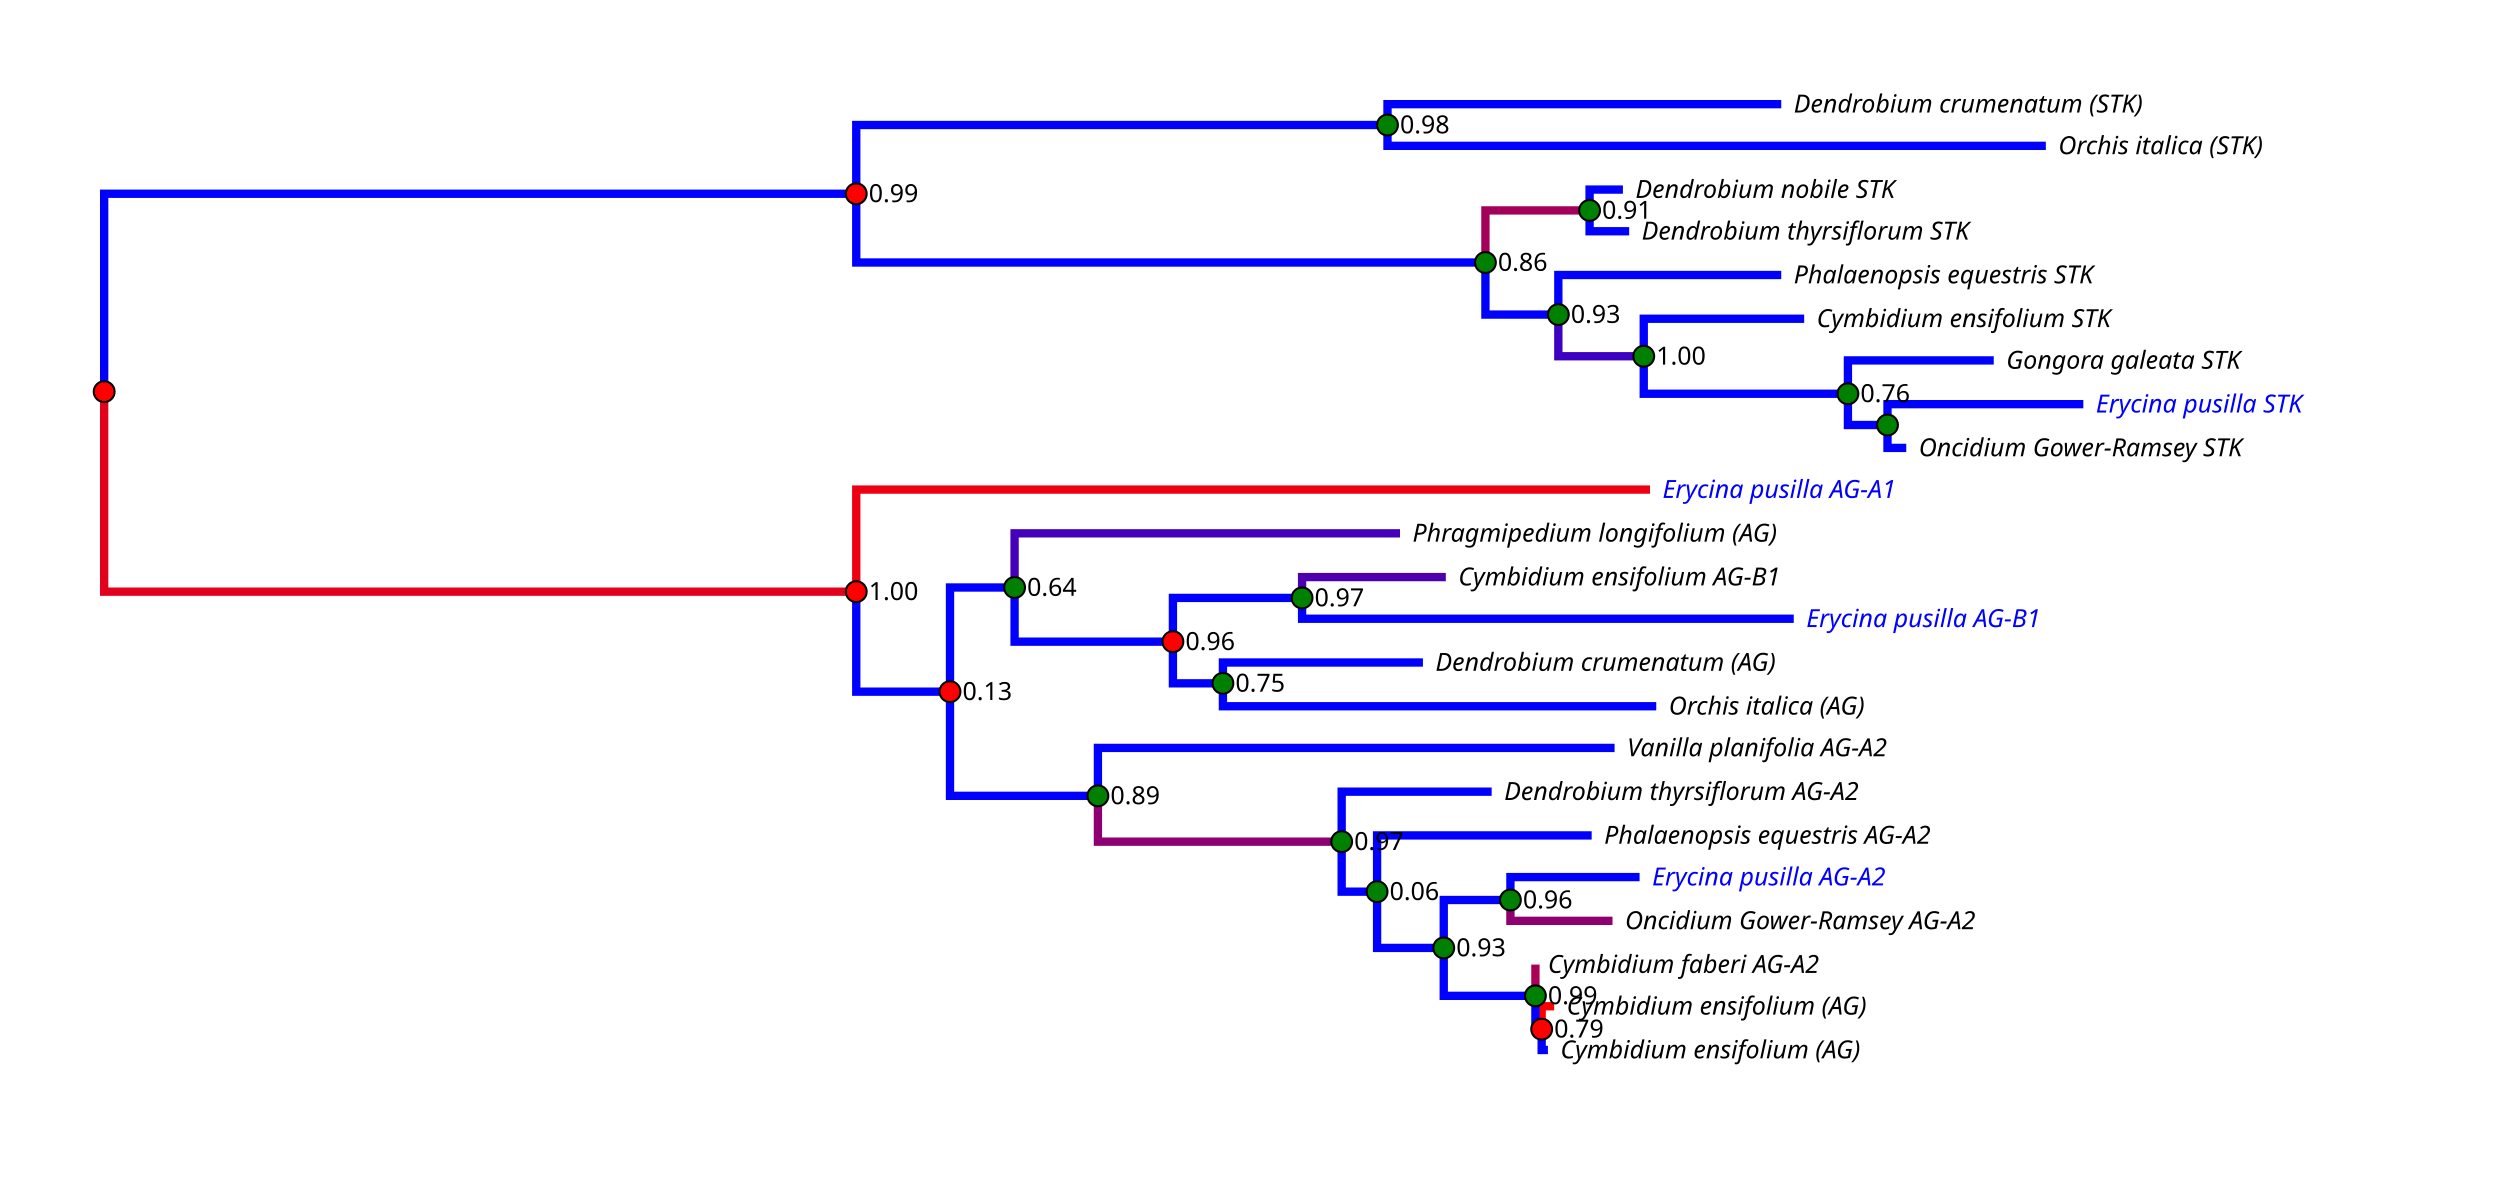
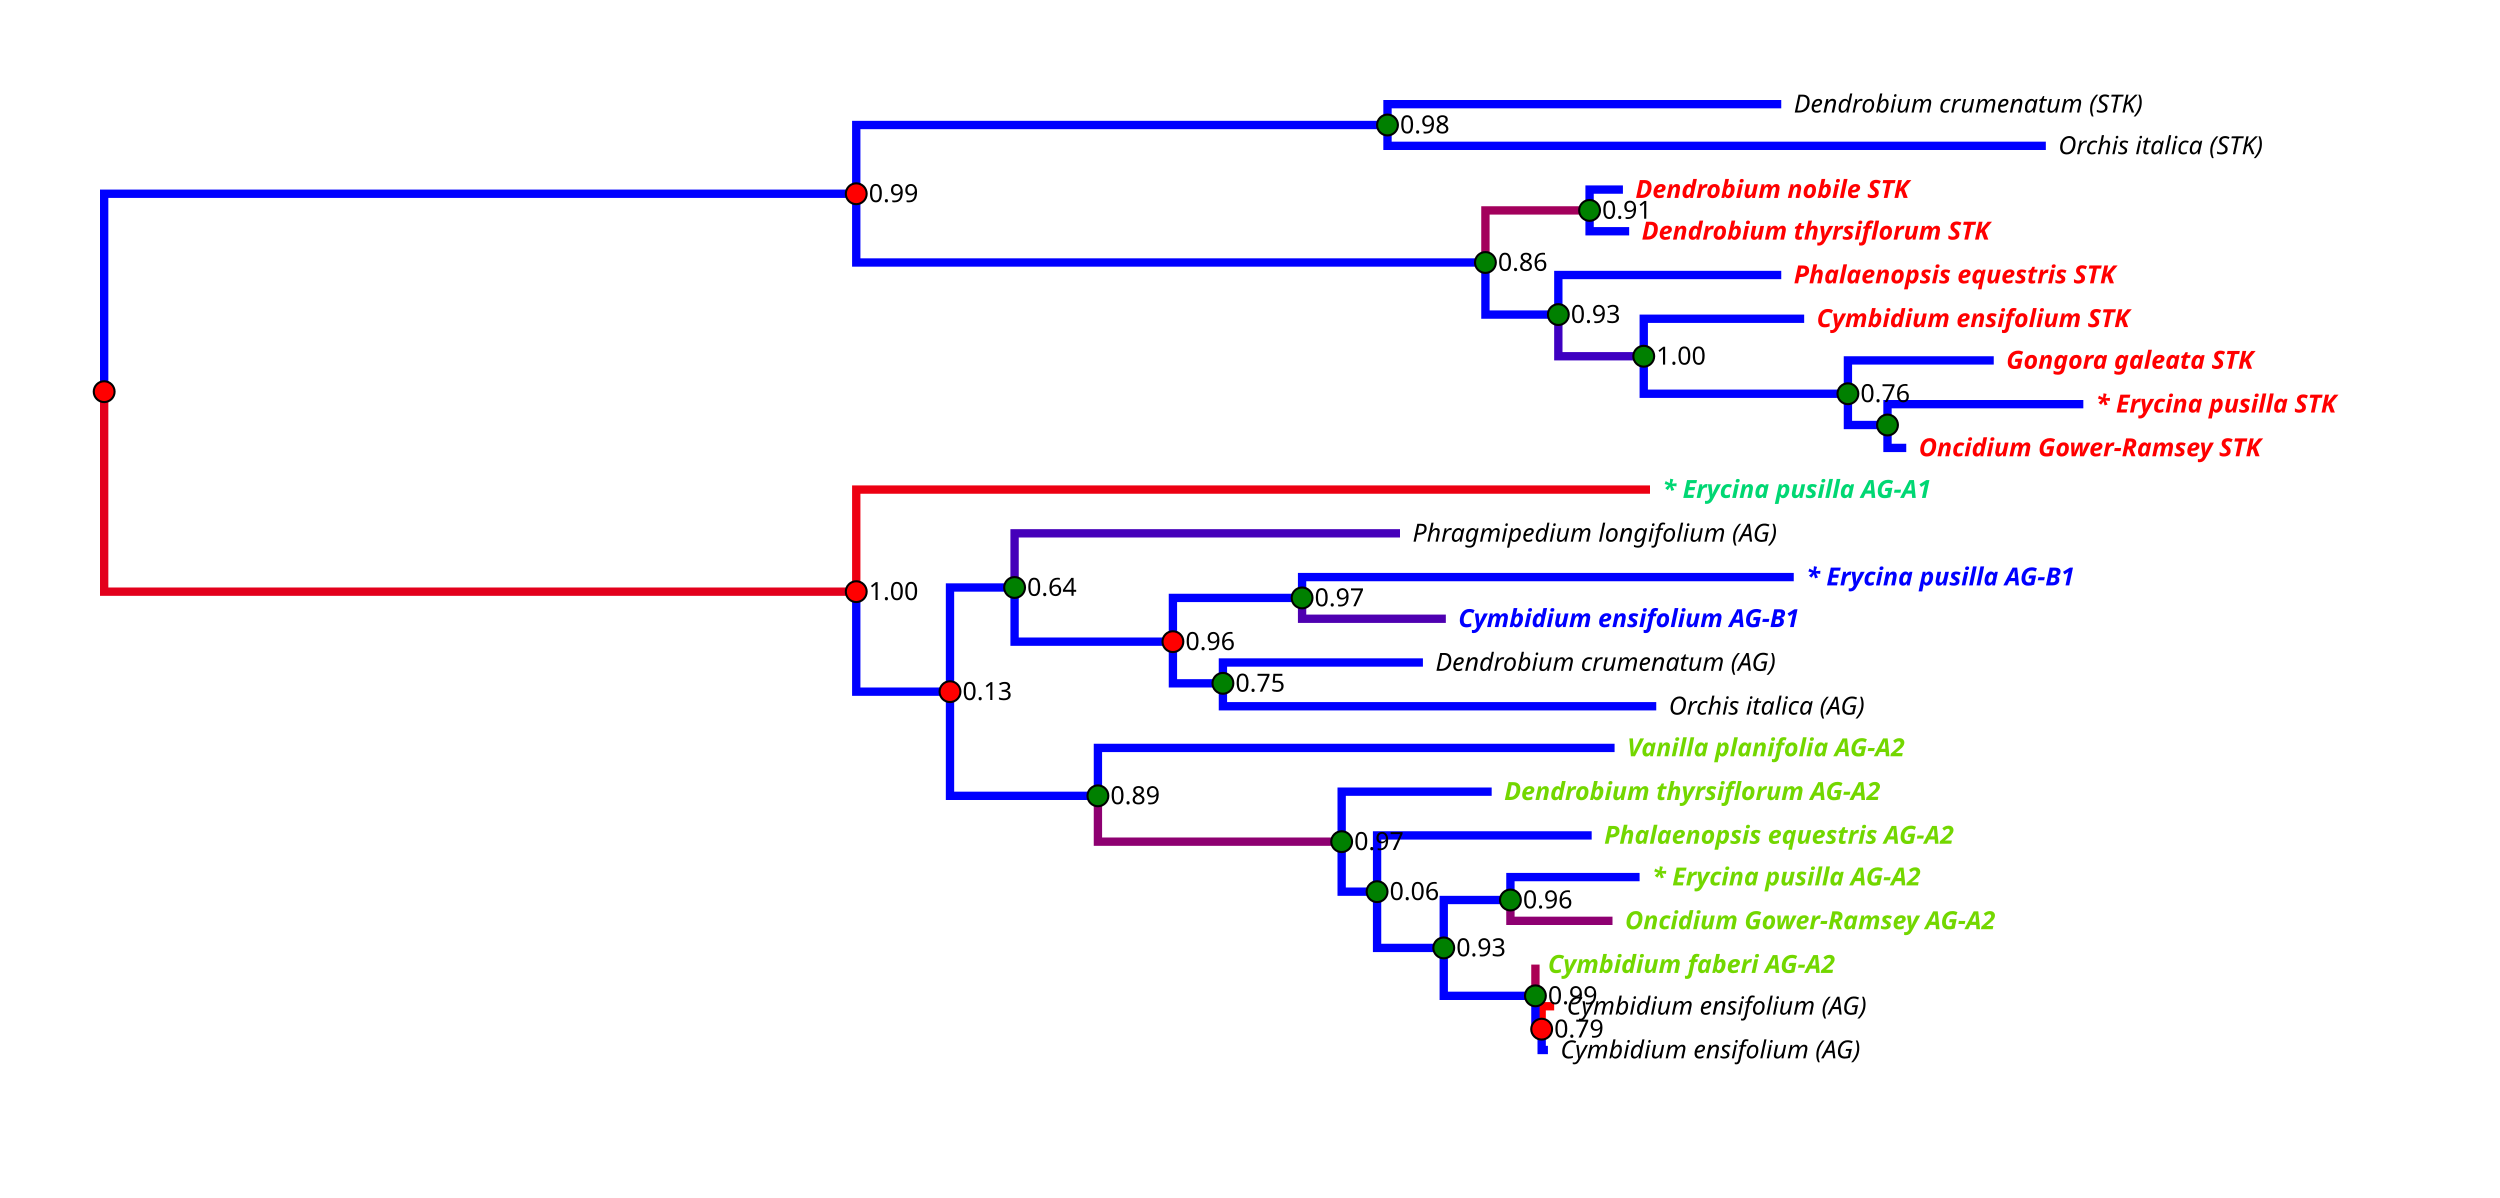
<svg xmlns="http://www.w3.org/2000/svg" height="575" width="1200">
  <style type="text/css">
	polyline { fill: none; stroke: black; stroke-width: 1 }
	path { fill: none; stroke: black; stroke-width: 1 }
	line { fill: none; stroke: black; stroke-width: 1 }
	circle.node_circle  {}
	circle.taxon_circle {}
	text.node_text      {}
	text.taxon_text     {}
	line.scale_bar      {}
	text.scale_label    {}
	line.scale_major    {}
	line.scale_minor    {}
</style>
  <polyline points="666,60 666,70 982,70" style="stroke: rgb(0,0,255); stroke-width: 4" />
  <text class="taxon_text" style="font-family: Verdana; font-size: 12; font-style: Italic" transform="rotate( 982.3168 70.65217)" x="988" y="74">Orchis italica (STK)</text>
  <polyline points="666,60 666,50 855,50" style="stroke: rgb(0,0,255); stroke-width: 4" />
  <text class="taxon_text" style="font-family: Verdana; font-size: 12; font-style: Italic" transform="rotate( 855.7831 50)" x="861" y="54">Dendrobium crumenatum (STK)</text>
  <polyline points="763,101 763,111 782,111" style="stroke: rgb(0,0,255); stroke-width: 4" />
-   <text class="taxon_text" style="font-family: Verdana; font-size: 12; font-style: Italic" transform="rotate( 782.6508 111.9565)" x="788" y="115">Dendrobium thyrsiflorum STK</text>
+   <text class="taxon_text" style="font-family: Verdana; font-size: 12; font-style: Italic; fill: #FF0000; font-weight: bold" transform="rotate( 782.6508 111.9565)" x="788" y="115">Dendrobium thyrsiflorum STK</text>
  <polyline points="763,101 763,91 779,91" style="stroke: rgb(0,0,255); stroke-width: 4" />
-   <text class="taxon_text" style="font-family: Verdana; font-size: 12; font-style: Italic" transform="rotate( 779.4717 91.30435)" x="785" y="95">Dendrobium nobile STK</text>
+   <text class="taxon_text" style="font-family: Verdana; font-size: 12; font-style: Italic; fill: #FF0000; font-weight: bold" transform="rotate( 779.4717 91.30435)" x="785" y="95">Dendrobium nobile STK</text>
  <polyline points="906,204 906,215 915,215" style="stroke: rgb(0,0,255); stroke-width: 4" />
-   <text class="taxon_text" style="font-family: Verdana; font-size: 12; font-style: Italic" transform="rotate( 915.7569 215.2174)" x="921" y="219">Oncidium Gower-Ramsey STK</text>
+   <text class="taxon_text" style="font-family: Verdana; font-size: 12; font-style: Italic; fill: #FF0000; font-weight: bold" transform="rotate( 915.7569 215.2174)" x="921" y="219">Oncidium Gower-Ramsey STK</text>
  <polyline points="906,204 906,194 1000,194" style="stroke: rgb(0,0,255); stroke-width: 4" />
-   <text class="taxon_text" style="font-family: Verdana; font-size: 12; font-style: Italic; fill: blue" transform="rotate( 1000 194.5652)" x="1006" y="198">Erycina pusilla STK</text>
+   <text class="taxon_text" style="font-family: Verdana; font-size: 12; font-style: Italic; fill: #FF0000; font-weight: bold" transform="rotate( 1000 194.5652)" x="1006" y="198">* Erycina pusilla STK</text>
  <polyline points="887,189 887,204 906,204" style="stroke: rgb(0,0,255); stroke-width: 4" />
  <circle cx="906" cy="204" r="5" style="fill: green; stroke: black; stroke-width: 1" />
  <polyline points="887,189 887,173 957,173" style="stroke: rgb(0,0,255); stroke-width: 4" />
-   <text class="taxon_text" style="font-family: Verdana; font-size: 12; font-style: Italic" transform="rotate( 957.3932 173.913)" x="963" y="177">Gongora galeata STK</text>
+   <text class="taxon_text" style="font-family: Verdana; font-size: 12; font-style: Italic; fill: #FF0000; font-weight: bold" transform="rotate( 957.3932 173.913)" x="963" y="177">Gongora galeata STK</text>
  <polyline points="789,171 789,189 887,189" style="stroke: rgb(0,0,255); stroke-width: 4" />
  <text class="node_text" style="font-family: Verdana; font-size: 12" transform="rotate( 887.4169 189.4022)" x="893" y="193">0.76</text>
  <circle cx="887" cy="189" r="5" style="fill: green; stroke: black; stroke-width: 1" />
  <polyline points="789,171 789,153 866,153" style="stroke: rgb(0,0,255); stroke-width: 4" />
-   <text class="taxon_text" style="font-family: Verdana; font-size: 12; font-style: Italic" transform="rotate( 866.1584 153.2609)" x="872" y="157">Cymbidium ensifolium STK</text>
+   <text class="taxon_text" style="font-family: Verdana; font-size: 12; font-style: Italic; fill: #FF0000; font-weight: bold" transform="rotate( 866.1584 153.2609)" x="872" y="157">Cymbidium ensifolium STK</text>
  <polyline points="748,151 748,171 789,171" style="stroke: rgb(62,0,193); stroke-width: 4" />
  <text class="node_text" style="font-family: Verdana; font-size: 12" transform="rotate( 789.1011 171.3315)" x="795" y="175">1.00</text>
  <circle cx="789" cy="171" r="5" style="fill: green; stroke: black; stroke-width: 1" />
  <polyline points="748,151 748,132 855,132" style="stroke: rgb(0,0,255); stroke-width: 4" />
-   <text class="taxon_text" style="font-family: Verdana; font-size: 12; font-style: Italic" transform="rotate( 855.1806 132.6087)" x="861" y="136">Phalaenopsis equestris STK</text>
+   <text class="taxon_text" style="font-family: Verdana; font-size: 12; font-style: Italic; fill: #FF0000; font-weight: bold" transform="rotate( 855.1806 132.6087)" x="861" y="136">Phalaenopsis equestris STK</text>
  <polyline points="713,126 713,151 748,151" style="stroke: rgb(0,0,255); stroke-width: 4" />
  <text class="node_text" style="font-family: Verdana; font-size: 12" transform="rotate( 748.5449 151.9701)" x="754" y="155">0.93</text>
  <circle cx="748" cy="151" r="5" style="fill: green; stroke: black; stroke-width: 1" />
  <polyline points="713,126 713,101 763,101" style="stroke: rgb(163,0,92); stroke-width: 4" />
  <text class="node_text" style="font-family: Verdana; font-size: 12" transform="rotate( 763.1192 101.6304)" x="769" y="105">0.91</text>
  <circle cx="763" cy="101" r="5" style="fill: green; stroke: black; stroke-width: 1" />
  <polyline points="411,93 411,126 713,126" style="stroke: rgb(0,0,255); stroke-width: 4" />
  <text class="node_text" style="font-family: Verdana; font-size: 12" transform="rotate( 713.6611 126.8003)" x="719" y="130">0.86</text>
  <circle cx="713" cy="126" r="5" style="fill: green; stroke: black; stroke-width: 1" />
  <polyline points="411,93 411,60 666,60" style="stroke: rgb(-86,0,341); stroke-width: 4" />
  <text class="node_text" style="font-family: Verdana; font-size: 12" transform="rotate( 666.8956 60.32609)" x="672" y="64">0.98</text>
  <circle cx="666" cy="60" r="5" style="fill: green; stroke: black; stroke-width: 1" />
-   <polyline points="625,287 625,297 861,297" style="stroke: rgb(0,0,255); stroke-width: 4" />
-   <text class="taxon_text" style="font-family: Verdana; font-size: 12; font-style: Italic; fill: blue" transform="rotate( 861.262 297.8261)" x="867" y="301">Erycina pusilla AG-B1</text>
-   <polyline points="625,287 625,277 694,277" style="stroke: rgb(78,0,177); stroke-width: 4" />
-   <text class="taxon_text" style="font-family: Verdana; font-size: 12; font-style: Italic" transform="rotate( 694.0001 277.1739)" x="700" y="281">Cymbidium ensifolium AG-B1</text>
+   <polyline points="625,287 625,297 694,297" style="stroke: rgb(78,0,177); stroke-width: 4" />
+   <text class="taxon_text" style="font-family: Verdana; font-size: 12; font-style: Italic; fill: #0000FF; font-weight: bold" transform="rotate( 694.0001 297.8261)" x="700" y="301">Cymbidium ensifolium AG-B1</text>
+   <polyline points="625,287 625,277 861,277" style="stroke: rgb(0,0,255); stroke-width: 4" />
+   <text class="taxon_text" style="font-family: Verdana; font-size: 12; font-style: Italic; fill: #0000FF; font-weight: bold" transform="rotate( 861.262 277.1739)" x="867" y="281">* Erycina pusilla AG-B1</text>
  <polyline points="587,328 587,339 795,339" style="stroke: rgb(0,0,255); stroke-width: 4" />
  <text class="taxon_text" style="font-family: Verdana; font-size: 12; font-style: Italic" transform="rotate( 795.1757 339.1304)" x="801" y="343">Orchis italica (AG)</text>
  <polyline points="587,328 587,318 683,318" style="stroke: rgb(0,0,255); stroke-width: 4" />
  <text class="taxon_text" style="font-family: Verdana; font-size: 12; font-style: Italic" transform="rotate( 683.3294 318.4783)" x="689" y="322">Dendrobium crumenatum (AG)</text>
  <polyline points="563,308 563,328 587,328" style="stroke: rgb(0,0,255); stroke-width: 4" />
  <text class="node_text" style="font-family: Verdana; font-size: 12" transform="rotate( 587.2438 328.8043)" x="593" y="332">0.75</text>
  <circle cx="587" cy="328" r="5" style="fill: green; stroke: black; stroke-width: 1" />
  <polyline points="563,308 563,287 625,287" style="stroke: rgb(0,0,255); stroke-width: 4" />
  <text class="node_text" style="font-family: Verdana; font-size: 12" transform="rotate( 625.3606 287.5)" x="631" y="291">0.97</text>
  <circle cx="625" cy="287" r="5" style="fill: green; stroke: black; stroke-width: 1" />
  <polyline points="487,282 487,308 563,308" style="stroke: rgb(0,0,255); stroke-width: 4" />
  <text class="node_text" style="font-family: Verdana; font-size: 12" transform="rotate( 563.8846 308.1522)" x="569" y="312">0.96</text>
  <circle cx="563" cy="308" r="5" style="fill: red; stroke: black; stroke-width: 1" />
  <polyline points="487,282 487,256 672,256" style="stroke: rgb(69,0,186); stroke-width: 4" />
  <text class="taxon_text" style="font-family: Verdana; font-size: 12; font-style: Italic" transform="rotate( 672.988 256.5217)" x="678" y="260">Phragmipedium longifolium (AG)</text>
  <polyline points="725,432 725,442 774,442" style="stroke: rgb(142,0,113); stroke-width: 4" />
-   <text class="taxon_text" style="font-family: Verdana; font-size: 12; font-style: Italic" transform="rotate( 774.2406 442.3913)" x="780" y="446">Oncidium Gower-Ramsey AG-A2</text>
+   <text class="taxon_text" style="font-family: Verdana; font-size: 12; font-style: Italic; fill: #73D700; font-weight: bold" transform="rotate( 774.2406 442.3913)" x="780" y="446">Oncidium Gower-Ramsey AG-A2</text>
  <polyline points="725,432 725,421 787,421" style="stroke: rgb(0,0,255); stroke-width: 4" />
-   <text class="taxon_text" style="font-family: Verdana; font-size: 12; font-style: Italic; fill: blue" transform="rotate( 787.0697 421.7391)" x="793" y="425">Erycina pusilla AG-A2</text>
+   <text class="taxon_text" style="font-family: Verdana; font-size: 12; font-style: Italic; fill: #73D700; font-weight: bold" transform="rotate( 787.0697 421.7391)" x="793" y="425">* Erycina pusilla AG-A2</text>
  <polyline points="740,494 740,504 743,504" style="stroke: rgb(0,0,255); stroke-width: 4" />
  <text class="taxon_text" style="font-family: Verdana; font-size: 12; font-style: Italic" transform="rotate( 743.4967 504.3478)" x="749" y="508">Cymbidium ensifolium (AG)</text>
  <polyline points="740,494 740,483 746,483" style="stroke: rgb(255,0,0); stroke-width: 4" />
  <text class="taxon_text" style="font-family: Verdana; font-size: 12; font-style: Italic" transform="rotate( 746.6617 483.6957)" x="752" y="487">Cymbidium ensifolium (AG)</text>
  <polyline points="737,478 737,494 740,494" style="stroke: rgb(0,0,255); stroke-width: 4" />
  <text class="node_text" style="font-family: Verdana; font-size: 12" transform="rotate( 740.4001 494.0217)" x="746" y="498">0.79</text>
  <circle cx="740" cy="494" r="5" style="fill: red; stroke: black; stroke-width: 1" />
  <polyline points="737,478 737,463 737,463" style="stroke: rgb(171,0,84); stroke-width: 4" />
-   <text class="taxon_text" style="font-family: Verdana; font-size: 12; font-style: Italic" transform="rotate( 737.2719 463.0435)" x="743" y="467">Cymbidium faberi AG-A2</text>
+   <text class="taxon_text" style="font-family: Verdana; font-size: 12; font-style: Italic; fill: #73D700; font-weight: bold" transform="rotate( 737.2719 463.0435)" x="743" y="467">Cymbidium faberi AG-A2</text>
  <polyline points="693,455 693,478 737,478" style="stroke: rgb(0,0,255); stroke-width: 4" />
  <text class="node_text" style="font-family: Verdana; font-size: 12" transform="rotate( 737.2719 478.5326)" x="743" y="482">0.99</text>
  <circle cx="737" cy="478" r="5" style="fill: green; stroke: black; stroke-width: 1" />
  <polyline points="693,455 693,432 725,432" style="stroke: rgb(0,0,255); stroke-width: 4" />
  <text class="node_text" style="font-family: Verdana; font-size: 12" transform="rotate( 725.9481 432.0652)" x="731" y="436">0.96</text>
  <circle cx="725" cy="432" r="5" style="fill: green; stroke: black; stroke-width: 1" />
  <polyline points="661,428 661,455 693,455" style="stroke: rgb(0,0,255); stroke-width: 4" />
  <text class="node_text" style="font-family: Verdana; font-size: 12" transform="rotate( 693.1031 455.2989)" x="699" y="459">0.93</text>
  <circle cx="693" cy="455" r="5" style="fill: green; stroke: black; stroke-width: 1" />
  <polyline points="661,428 661,401 764,401" style="stroke: rgb(0,0,255); stroke-width: 4" />
-   <text class="taxon_text" style="font-family: Verdana; font-size: 12; font-style: Italic" transform="rotate( 764.9035 401.087)" x="770" y="405">Phalaenopsis equestris AG-A2</text>
+   <text class="taxon_text" style="font-family: Verdana; font-size: 12; font-style: Italic; fill: #73D700; font-weight: bold" transform="rotate( 764.9035 401.087)" x="770" y="405">Phalaenopsis equestris AG-A2</text>
  <polyline points="644,404 644,428 661,428" style="stroke: rgb(0,0,255); stroke-width: 4" />
  <text class="node_text" style="font-family: Verdana; font-size: 12" transform="rotate( 661.0483 428.1929)" x="667" y="432">0.06</text>
  <circle cx="661" cy="428" r="5" style="fill: green; stroke: black; stroke-width: 1" />
  <polyline points="644,404 644,380 716,380" style="stroke: rgb(0,0,255); stroke-width: 4" />
-   <text class="taxon_text" style="font-family: Verdana; font-size: 12; font-style: Italic" transform="rotate( 716.5952 380.4348)" x="722" y="384">Dendrobium thyrsiflorum AG-A2</text>
+   <text class="taxon_text" style="font-family: Verdana; font-size: 12; font-style: Italic; fill: #73D700; font-weight: bold" transform="rotate( 716.5952 380.4348)" x="722" y="384">Dendrobium thyrsiflorum AG-A2</text>
  <polyline points="527,382 527,404 644,404" style="stroke: rgb(142,0,113); stroke-width: 4" />
  <text class="node_text" style="font-family: Verdana; font-size: 12" transform="rotate( 644.6799 404.3139)" x="650" y="408">0.97</text>
  <circle cx="644" cy="404" r="5" style="fill: green; stroke: black; stroke-width: 1" />
  <polyline points="527,382 527,359 775,359" style="stroke: rgb(0,0,255); stroke-width: 4" />
-   <text class="taxon_text" style="font-family: Verdana; font-size: 12; font-style: Italic" transform="rotate( 775.9651 359.7826)" x="781" y="363">Vanilla planifolia AG-A2</text>
+   <text class="taxon_text" style="font-family: Verdana; font-size: 12; font-style: Italic; fill: #73D700; font-weight: bold" transform="rotate( 775.9651 359.7826)" x="781" y="363">Vanilla planifolia AG-A2</text>
  <polyline points="456,332 456,382 527,382" style="stroke: rgb(0,0,255); stroke-width: 4" />
  <text class="node_text" style="font-family: Verdana; font-size: 12" transform="rotate( 527.464 382.0482)" x="533" y="386">0.89</text>
  <circle cx="527" cy="382" r="5" style="fill: green; stroke: black; stroke-width: 1" />
  <polyline points="456,332 456,282 487,282" style="stroke: rgb(0,0,255); stroke-width: 4" />
  <text class="node_text" style="font-family: Verdana; font-size: 12" transform="rotate( 487.7588 282.337)" x="493" y="286">0.64</text>
  <circle cx="487" cy="282" r="5" style="fill: green; stroke: black; stroke-width: 1" />
  <polyline points="411,284 411,332 456,332" style="stroke: rgb(0,0,255); stroke-width: 4" />
  <text class="node_text" style="font-family: Verdana; font-size: 12" transform="rotate( 456.3068 332.1926)" x="462" y="336">0.13</text>
  <circle cx="456" cy="332" r="5" style="fill: red; stroke: black; stroke-width: 1" />
  <polyline points="411,284 411,235 792,235" style="stroke: rgb(237,0,18); stroke-width: 4" />
-   <text class="taxon_text" style="font-family: Verdana; font-size: 12; font-style: Italic; fill: blue" transform="rotate( 792.43 235.8696)" x="798" y="239">Erycina pusilla AG-A1</text>
+   <text class="taxon_text" style="font-family: Verdana; font-size: 12; font-style: Italic; fill: #00D773; font-weight: bold" transform="rotate( 792.43 235.8696)" x="798" y="239">* Erycina pusilla AG-A1</text>
  <polyline points="50,188 50,284 411,284" style="stroke: rgb(227,0,28); stroke-width: 4" />
  <text class="node_text" style="font-family: Verdana; font-size: 12" transform="rotate( 411.524 284.0311)" x="417" y="288">1.00</text>
  <circle cx="411" cy="284" r="5" style="fill: red; stroke: black; stroke-width: 1" />
  <polyline points="50,188 50,93 411,93" style="stroke: rgb(0,0,255); stroke-width: 4" />
  <text class="node_text" style="font-family: Verdana; font-size: 12" transform="rotate( 411.524 93.56318)" x="417" y="97">0.99</text>
  <circle cx="411" cy="93" r="5" style="fill: red; stroke: black; stroke-width: 1" />
  <circle cx="50" cy="188" r="5" style="fill: red; stroke: black; stroke-width: 1" />
</svg>
